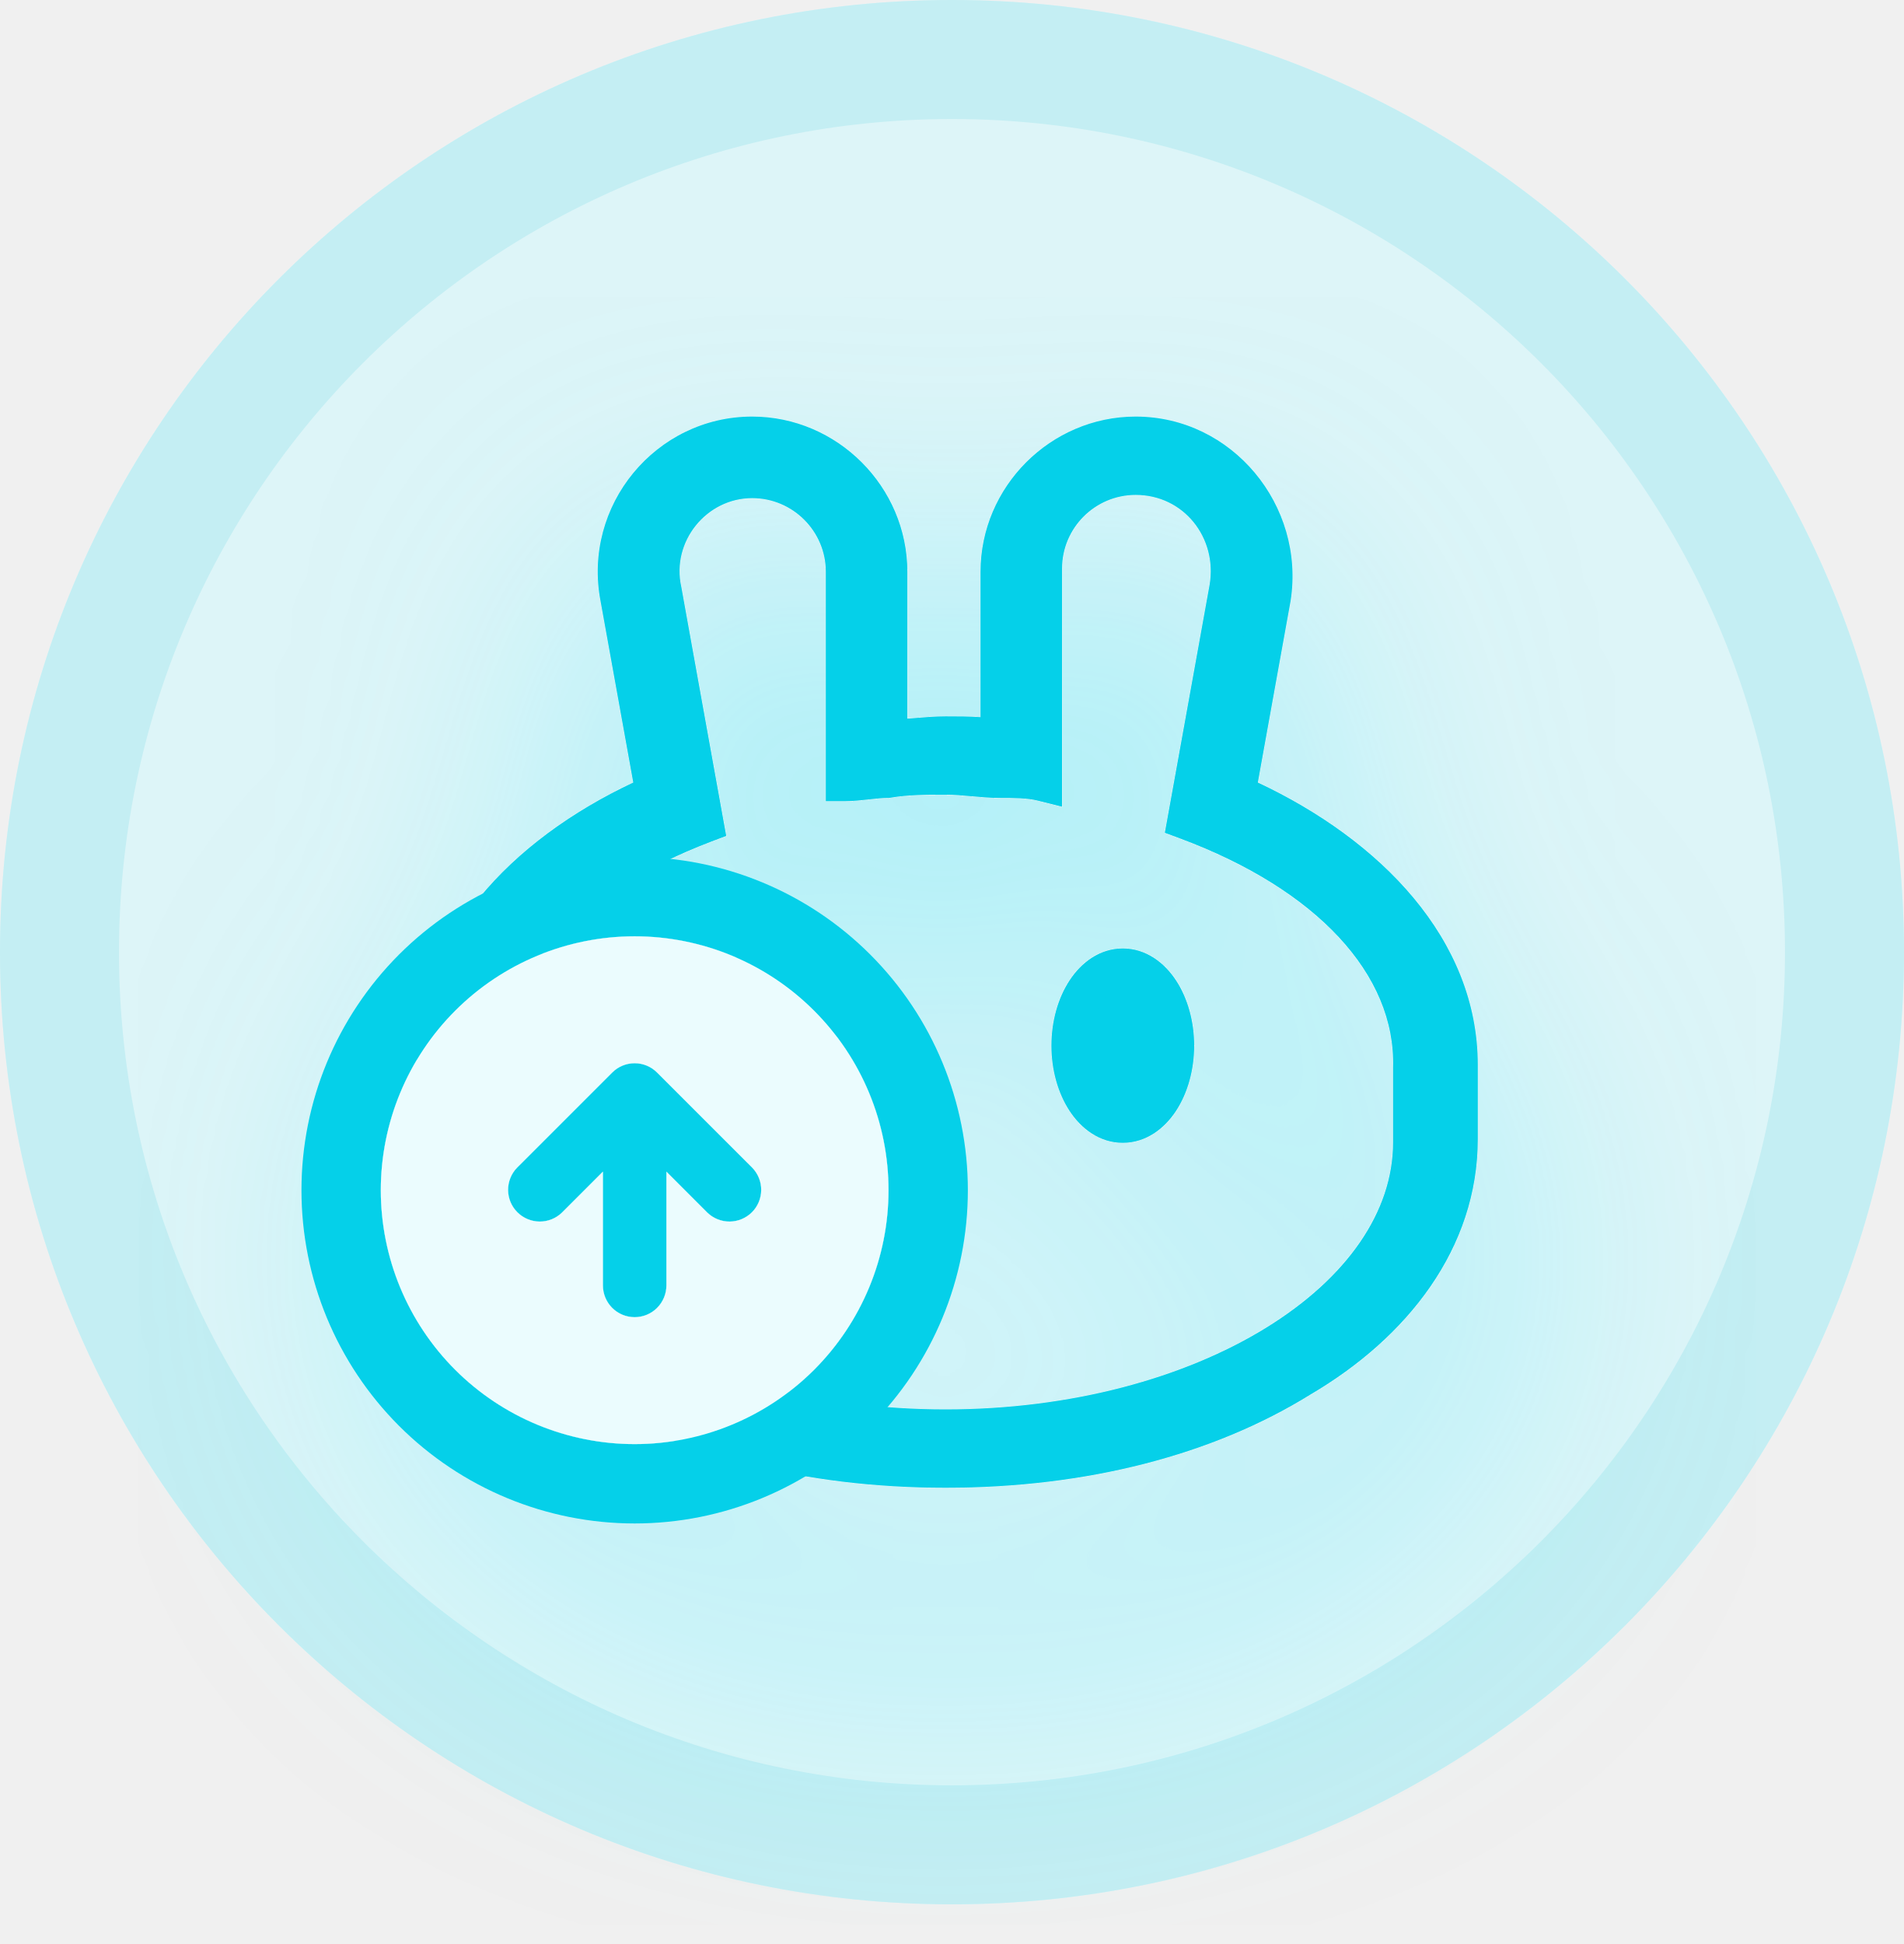
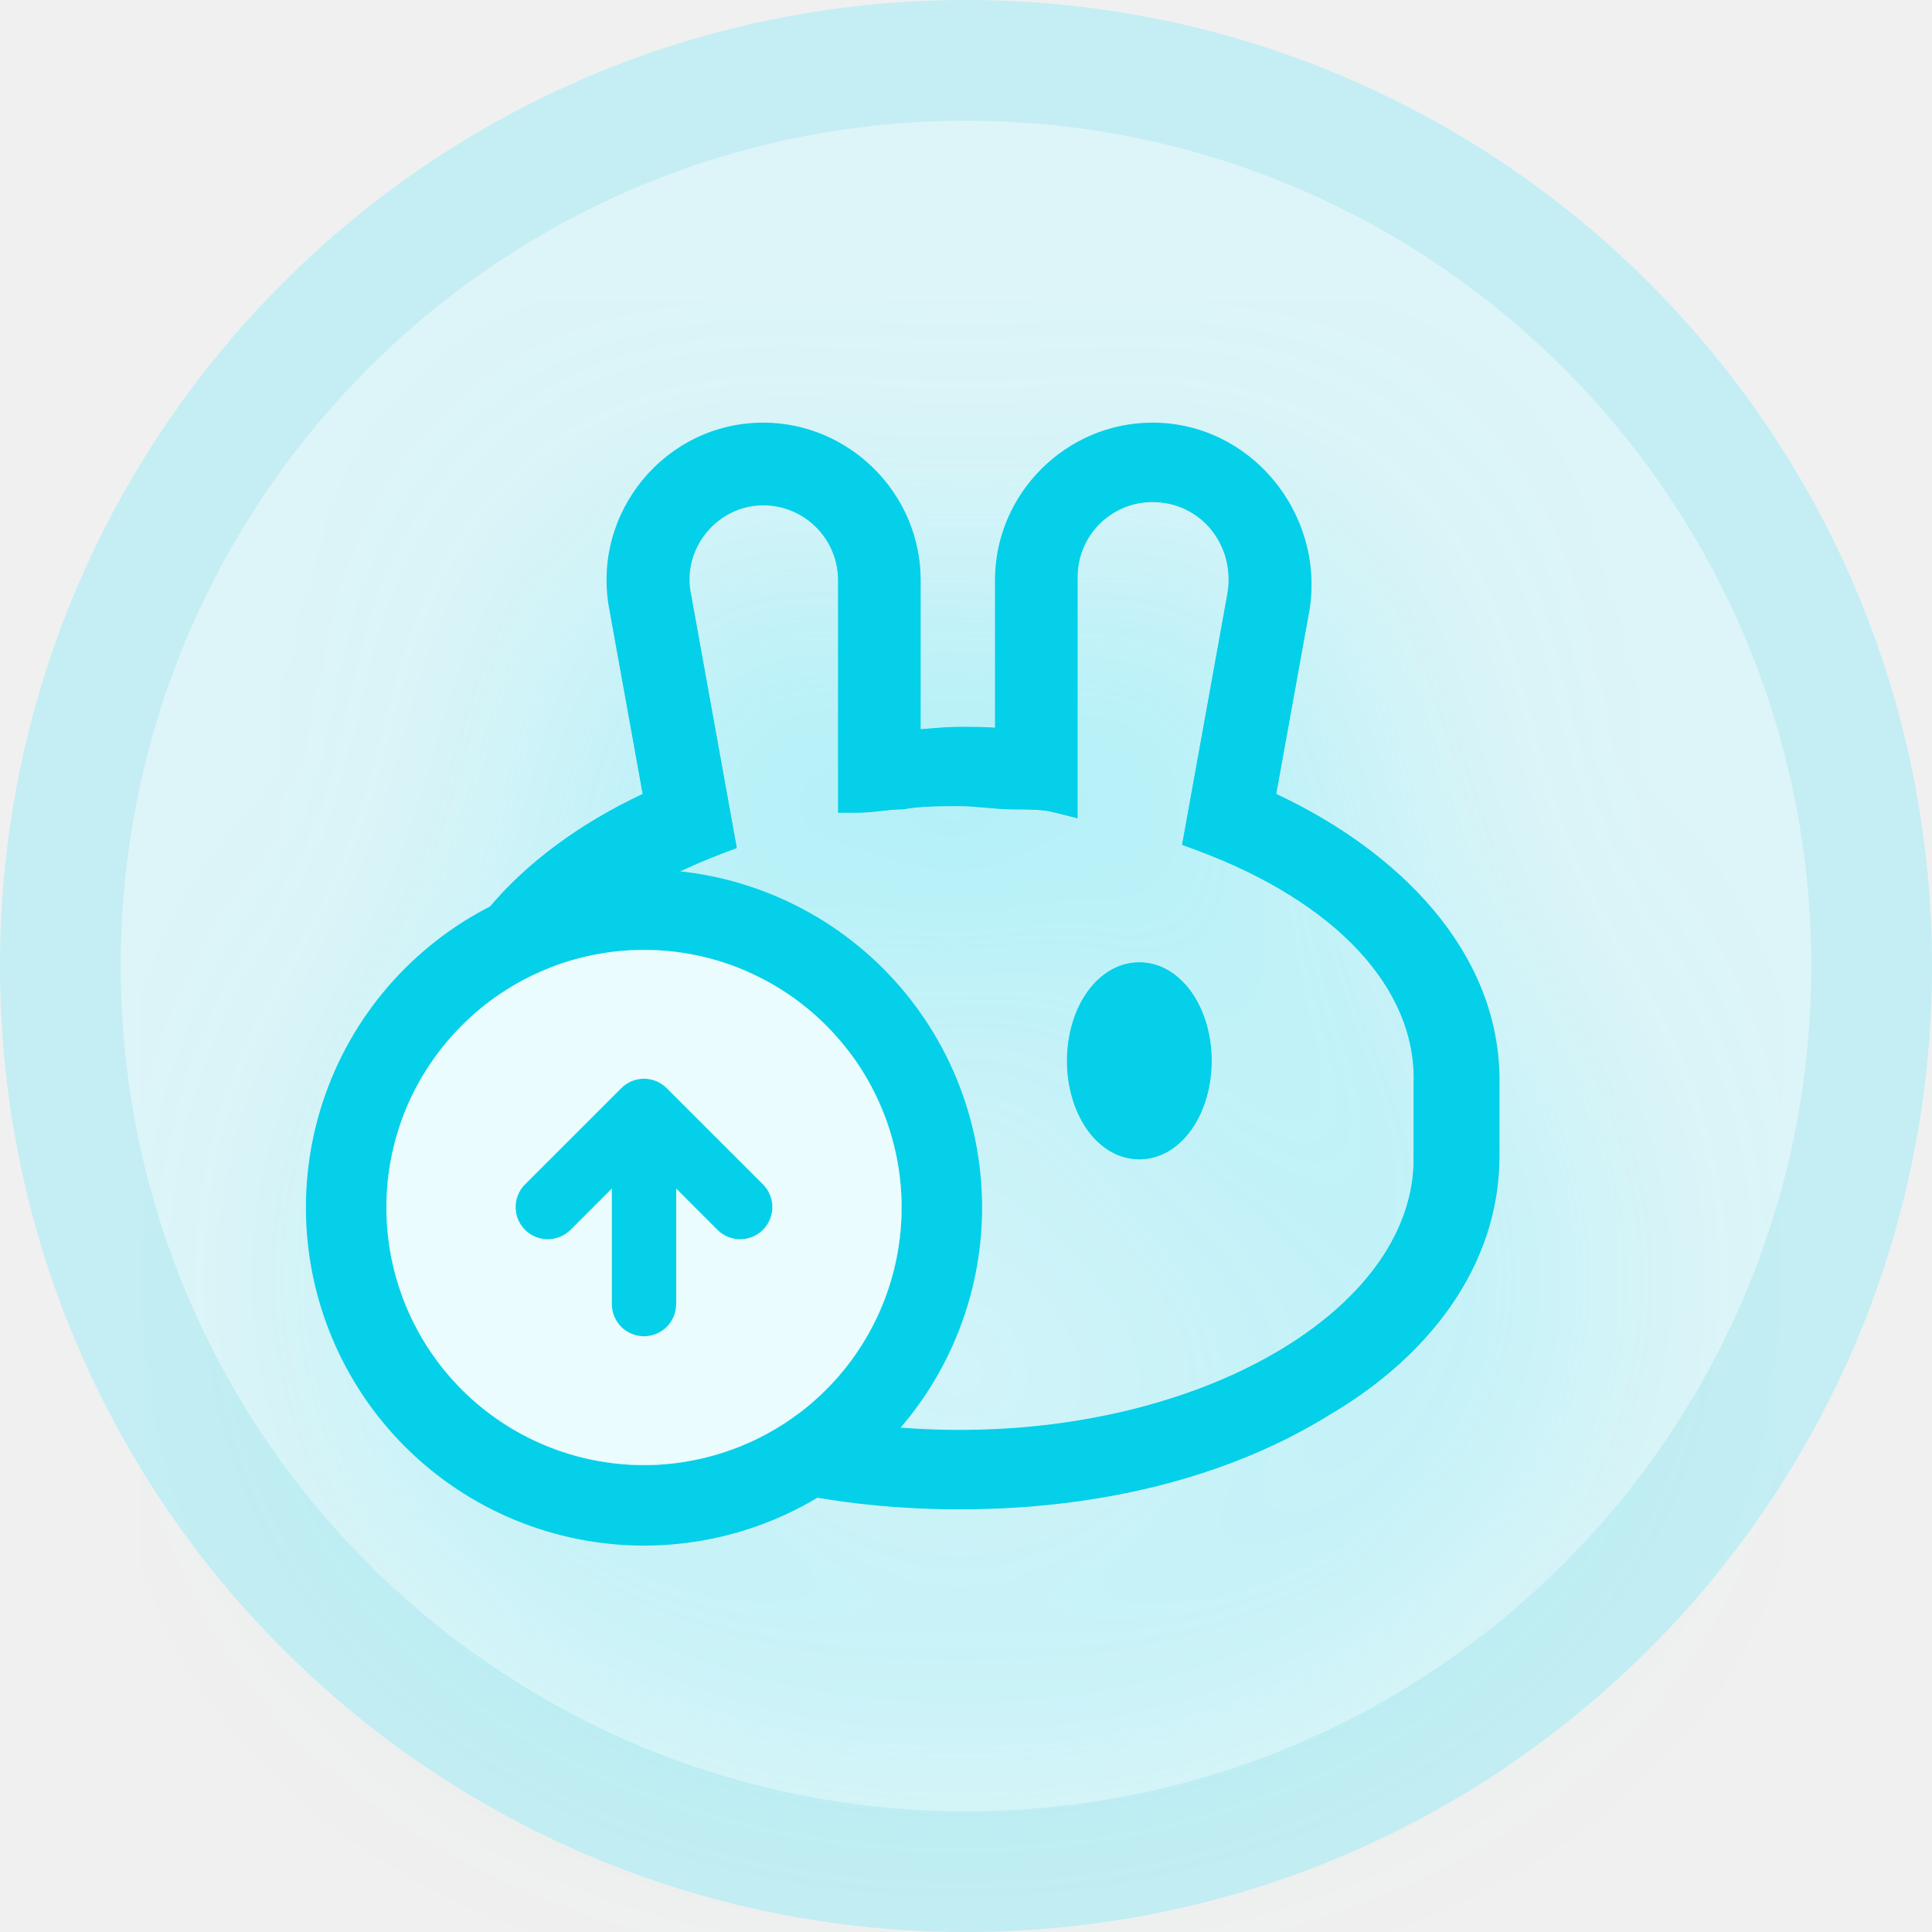
- <svg xmlns="http://www.w3.org/2000/svg" width="48" height="49" viewBox="0 0 48 49" fill="none">
-   <path d="M48 24C48 37.255 37.255 48 24 48C10.745 48 0 37.255 0 24C0 10.745 10.745 0 24 0C37.255 0 48 10.745 48 24Z" fill="#DDF5F8" />
-   <path fill-rule="evenodd" clip-rule="evenodd" d="M24 45C35.598 45 45 35.598 45 24C45 12.402 35.598 3 24 3C12.402 3 3 12.402 3 24C3 35.598 12.402 45 24 45ZM24 48C37.255 48 48 37.255 48 24C48 10.745 37.255 0 24 0C10.745 0 0 10.745 0 24C0 37.255 10.745 48 24 48Z" fill="#C4EEF3" />
-   <g filter="url(#filter0_d_3660_373139)">
-     <path fill-rule="evenodd" clip-rule="evenodd" d="M15.631 15.062C15.225 12.95 16.85 11 18.962 11C20.831 11 22.375 12.544 22.375 14.412V18.637C22.863 18.637 23.35 18.556 23.837 18.556C24.325 18.556 24.731 18.556 25.219 18.637V14.412C25.219 12.544 26.762 11 28.631 11C30.744 11 32.369 12.95 32.044 15.062L31.15 20.019C34.319 21.4 36.756 23.837 36.756 26.844V28.712C36.756 31.231 35.131 33.344 32.775 34.725C30.419 36.188 27.331 37 23.837 37C20.344 37 17.256 36.188 14.9 34.725C12.625 33.344 11 31.231 11 28.712V26.844C11 23.837 13.356 21.4 16.525 20.019L15.631 15.062ZM29.931 20.669L30.988 14.819C31.231 13.356 30.175 11.975 28.631 11.975C27.331 11.975 26.275 13.031 26.275 14.331V19.694C25.95 19.613 25.544 19.613 25.219 19.613C24.731 19.613 24.325 19.531 23.837 19.531C23.35 19.531 22.863 19.531 22.375 19.613C22.05 19.613 21.644 19.694 21.319 19.694V14.412C21.319 13.113 20.262 12.056 18.962 12.056C17.5 12.056 16.363 13.438 16.688 14.9L17.744 20.75C14.331 22.05 12.056 24.325 12.056 26.925V28.794C12.056 32.775 17.337 36.025 23.837 36.025C30.337 36.025 35.619 32.775 35.619 28.794V26.925C35.7 24.244 33.425 21.969 29.931 20.669Z" fill="#05D0E9" />
-     <path d="M20.588 26.356C20.588 27.413 20.02 28.306 19.288 28.306C18.557 28.306 17.988 27.413 17.988 26.356C17.988 25.3 18.557 24.406 19.288 24.406C20.02 24.406 20.588 25.3 20.588 26.356Z" fill="#05D0E9" />
-     <path d="M29.606 26.356C29.606 27.413 29.037 28.306 28.306 28.306C27.575 28.306 27.006 27.413 27.006 26.356C27.006 25.3 27.575 24.406 28.306 24.406C29.037 24.406 29.606 25.3 29.606 26.356Z" fill="#05D0E9" />
-     <path fill-rule="evenodd" clip-rule="evenodd" d="M18.962 11.5C17.165 11.5 15.775 13.163 16.122 14.968L16.123 14.974L17.087 20.319L16.725 20.477C13.639 21.822 11.5 24.126 11.5 26.844V28.712C11.5 30.997 12.974 32.971 15.159 34.298L15.164 34.3C16.427 35.084 17.918 35.679 19.584 36.051C17.949 35.673 16.474 35.082 15.248 34.328C13.033 32.968 11.556 31.024 11.556 28.794V26.925C11.556 24.117 13.901 21.788 17.179 20.436L16.197 14.998C15.809 13.224 17.187 11.556 18.962 11.556C20.539 11.556 21.819 12.836 21.819 14.412V19.153C21.865 19.148 21.914 19.143 21.964 19.137H21.875V14.412C21.875 12.82 20.555 11.5 18.962 11.5ZM24.465 19.064C24.632 19.071 24.793 19.083 24.962 19.105C24.835 19.098 24.709 19.086 24.573 19.074L24.566 19.073C24.533 19.07 24.499 19.067 24.465 19.064ZM25.719 19.12C25.737 19.121 25.756 19.122 25.775 19.123V14.331C25.775 13.698 25.982 13.113 26.331 12.639C25.948 13.132 25.719 13.749 25.719 14.412V19.12ZM31.164 12.979C31.47 13.546 31.594 14.219 31.481 14.901L31.48 14.908L30.497 20.352C33.847 21.702 36.202 24.037 36.119 26.932V28.794C36.119 31.024 34.642 32.968 32.427 34.328C31.201 35.082 29.726 35.672 28.091 36.051C29.757 35.679 31.248 35.084 32.511 34.3L32.522 34.294C34.785 32.967 36.256 30.994 36.256 28.712V26.844C36.256 24.133 34.045 21.826 30.95 20.477L30.588 20.319L31.55 14.98C31.66 14.257 31.505 13.558 31.164 12.979ZM15.14 15.154C14.676 12.735 16.536 10.5 18.962 10.5C21.107 10.5 22.875 12.268 22.875 14.412V18.114C22.937 18.109 23 18.104 23.065 18.099L23.074 18.098C23.312 18.078 23.573 18.056 23.837 18.056H23.852C24.145 18.056 24.425 18.056 24.719 18.076V14.412C24.719 12.268 26.486 10.5 28.631 10.5C31.062 10.5 32.908 12.735 32.538 15.139L32.536 15.151L31.711 19.724C34.788 21.167 37.256 23.666 37.256 26.844V28.712C37.256 31.466 35.48 33.717 33.033 35.153C30.584 36.672 27.403 37.5 23.837 37.5C20.271 37.5 17.088 36.671 14.638 35.151C12.274 33.715 10.5 31.465 10.5 28.712V26.844C10.5 23.672 12.885 21.171 15.964 19.724L15.14 15.154ZM28.631 12.475C27.607 12.475 26.775 13.307 26.775 14.331V20.334L26.154 20.179C25.9 20.115 25.56 20.113 25.219 20.113C24.952 20.113 24.71 20.09 24.491 20.07L24.483 20.07C24.257 20.049 24.055 20.031 23.837 20.031C23.343 20.031 22.897 20.032 22.457 20.106L22.416 20.113H22.375C22.246 20.113 22.092 20.129 21.902 20.15L21.888 20.152C21.715 20.171 21.509 20.194 21.319 20.194H20.819V14.412C20.819 13.389 19.986 12.556 18.962 12.556C17.816 12.556 16.921 13.645 17.176 14.791L17.178 14.801L18.309 21.07L17.922 21.217C14.576 22.492 12.556 24.642 12.556 26.925V28.794C12.556 30.545 13.72 32.216 15.771 33.476C17.813 34.731 20.665 35.525 23.837 35.525C27.01 35.525 29.862 34.731 31.904 33.476C33.955 32.216 35.119 30.545 35.119 28.794V26.917L35.119 26.91C35.19 24.558 33.185 22.413 29.757 21.137L29.365 20.991L30.495 14.733C30.69 13.553 29.841 12.475 28.631 12.475ZM18.782 25.26C18.609 25.523 18.488 25.912 18.488 26.356C18.488 26.8 18.609 27.189 18.782 27.453C18.957 27.719 19.145 27.806 19.288 27.806C19.432 27.806 19.62 27.719 19.795 27.453C19.968 27.189 20.088 26.8 20.088 26.356C20.088 25.912 19.968 25.523 19.795 25.26C19.62 24.993 19.432 24.906 19.288 24.906C19.145 24.906 18.957 24.993 18.782 25.26ZM17.946 24.711C18.238 24.266 18.701 23.906 19.288 23.906C19.876 23.906 20.338 24.266 20.63 24.711C20.924 25.158 21.088 25.744 21.088 26.356C21.088 26.968 20.924 27.554 20.63 28.002C20.338 28.447 19.876 28.806 19.288 28.806C18.701 28.806 18.238 28.447 17.946 28.002C17.652 27.554 17.488 26.968 17.488 26.356C17.488 25.744 17.652 25.158 17.946 24.711ZM27.799 25.26C27.627 25.523 27.506 25.912 27.506 26.356C27.506 26.8 27.627 27.189 27.799 27.453C27.974 27.719 28.162 27.806 28.306 27.806C28.45 27.806 28.637 27.719 28.812 27.453C28.985 27.189 29.106 26.8 29.106 26.356C29.106 25.912 28.985 25.523 28.812 25.26C28.637 24.993 28.45 24.906 28.306 24.906C28.162 24.906 27.974 24.993 27.799 25.26ZM26.964 24.711C27.256 24.266 27.718 23.906 28.306 23.906C28.893 23.906 29.356 24.266 29.648 24.711C29.942 25.158 30.106 25.744 30.106 26.356C30.106 26.968 29.942 27.554 29.648 28.002C29.356 28.447 28.893 28.806 28.306 28.806C27.718 28.806 27.256 28.447 26.964 28.002C26.67 27.554 26.506 26.968 26.506 26.356C26.506 25.744 26.67 25.158 26.964 24.711Z" fill="#05D0E9" />
+ <svg xmlns="http://www.w3.org/2000/svg" width="48" height="48" viewBox="0 0 48 48" fill="none">
+   <g clip-path="url(#clip0_3660_373139)">
+     <path d="M48 24C48 37.255 37.255 48 24 48C10.745 48 0 37.255 0 24C0 10.745 10.745 0 24 0C37.255 0 48 10.745 48 24Z" fill="#DDF5F8" />
+     <path fill-rule="evenodd" clip-rule="evenodd" d="M24 45C35.598 45 45 35.598 45 24C45 12.402 35.598 3 24 3C12.402 3 3 12.402 3 24C3 35.598 12.402 45 24 45ZM24 48C37.255 48 48 37.255 48 24C48 10.745 37.255 0 24 0C10.745 0 0 10.745 0 24C0 37.255 10.745 48 24 48Z" fill="#C4EEF3" />
+     <g filter="url(#filter0_d_3660_373139)">
+       <path fill-rule="evenodd" clip-rule="evenodd" d="M15.631 15.062C15.225 12.95 16.85 11 18.962 11C20.831 11 22.375 12.544 22.375 14.412V18.637C22.863 18.637 23.35 18.556 23.837 18.556C24.325 18.556 24.731 18.556 25.219 18.637V14.412C25.219 12.544 26.762 11 28.631 11C30.744 11 32.369 12.95 32.044 15.062L31.15 20.019C34.319 21.4 36.756 23.837 36.756 26.844V28.712C36.756 31.231 35.131 33.344 32.775 34.725C30.419 36.188 27.331 37 23.837 37C20.344 37 17.256 36.188 14.9 34.725C12.625 33.344 11 31.231 11 28.712V26.844C11 23.837 13.356 21.4 16.525 20.019L15.631 15.062ZM29.931 20.669L30.988 14.819C31.231 13.356 30.175 11.975 28.631 11.975C27.331 11.975 26.275 13.031 26.275 14.331V19.694C25.95 19.613 25.544 19.613 25.219 19.613C24.731 19.613 24.325 19.531 23.837 19.531C23.35 19.531 22.863 19.531 22.375 19.613C22.05 19.613 21.644 19.694 21.319 19.694V14.412C21.319 13.113 20.262 12.056 18.962 12.056C17.5 12.056 16.363 13.438 16.688 14.9L17.744 20.75C14.331 22.05 12.056 24.325 12.056 26.925V28.794C12.056 32.775 17.337 36.025 23.837 36.025C30.337 36.025 35.619 32.775 35.619 28.794V26.925C35.7 24.244 33.425 21.969 29.931 20.669Z" fill="#05D0E9" />
+       <path d="M20.588 26.356C20.588 27.413 20.02 28.306 19.288 28.306C18.557 28.306 17.988 27.413 17.988 26.356C17.988 25.3 18.557 24.406 19.288 24.406C20.02 24.406 20.588 25.3 20.588 26.356Z" fill="#05D0E9" />
+       <path d="M29.606 26.356C29.606 27.413 29.037 28.306 28.306 28.306C27.575 28.306 27.006 27.413 27.006 26.356C27.006 25.3 27.575 24.406 28.306 24.406C29.037 24.406 29.606 25.3 29.606 26.356Z" fill="#05D0E9" />
+       <path fill-rule="evenodd" clip-rule="evenodd" d="M18.962 11.5C17.165 11.5 15.775 13.163 16.122 14.968L16.123 14.974L17.087 20.319L16.725 20.477C13.639 21.822 11.5 24.126 11.5 26.844V28.712C11.5 30.997 12.974 32.971 15.159 34.298L15.164 34.3C16.427 35.084 17.918 35.679 19.584 36.051C17.949 35.673 16.474 35.082 15.248 34.328C13.033 32.968 11.556 31.024 11.556 28.794V26.925C11.556 24.117 13.901 21.788 17.179 20.436L16.197 14.998C15.809 13.224 17.187 11.556 18.962 11.556C20.539 11.556 21.819 12.836 21.819 14.412V19.153C21.865 19.148 21.914 19.143 21.964 19.137H21.875V14.412C21.875 12.82 20.555 11.5 18.962 11.5ZM24.465 19.064C24.632 19.071 24.793 19.083 24.962 19.105C24.835 19.098 24.709 19.086 24.573 19.074L24.566 19.073C24.533 19.07 24.499 19.067 24.465 19.064ZM25.719 19.12C25.737 19.121 25.756 19.122 25.775 19.123V14.331C25.775 13.698 25.982 13.113 26.331 12.639C25.948 13.132 25.719 13.749 25.719 14.412V19.12ZM31.164 12.979C31.47 13.546 31.594 14.219 31.481 14.901L31.48 14.908L30.497 20.352C33.847 21.702 36.202 24.037 36.119 26.932V28.794C36.119 31.024 34.642 32.968 32.427 34.328C31.201 35.082 29.726 35.672 28.091 36.051C29.757 35.679 31.248 35.084 32.511 34.3L32.522 34.294C34.785 32.967 36.256 30.994 36.256 28.712V26.844C36.256 24.133 34.045 21.826 30.95 20.477L30.588 20.319L31.55 14.98C31.66 14.257 31.505 13.558 31.164 12.979ZM15.14 15.154C14.676 12.735 16.536 10.5 18.962 10.5C21.107 10.5 22.875 12.268 22.875 14.412V18.114C22.937 18.109 23 18.104 23.065 18.099L23.074 18.098C23.312 18.078 23.573 18.056 23.837 18.056H23.852C24.145 18.056 24.425 18.056 24.719 18.076V14.412C24.719 12.268 26.486 10.5 28.631 10.5C31.062 10.5 32.908 12.735 32.538 15.139L32.536 15.151L31.711 19.724C34.788 21.167 37.256 23.666 37.256 26.844V28.712C37.256 31.466 35.48 33.717 33.033 35.153C30.584 36.672 27.403 37.5 23.837 37.5C20.271 37.5 17.088 36.671 14.638 35.151C12.274 33.715 10.5 31.465 10.5 28.712V26.844C10.5 23.672 12.885 21.171 15.964 19.724L15.14 15.154ZM28.631 12.475C27.607 12.475 26.775 13.307 26.775 14.331V20.334L26.154 20.179C25.9 20.115 25.56 20.113 25.219 20.113C24.952 20.113 24.71 20.09 24.491 20.07L24.483 20.07C24.257 20.049 24.055 20.031 23.837 20.031C23.343 20.031 22.897 20.032 22.457 20.106L22.416 20.113H22.375C22.246 20.113 22.092 20.129 21.902 20.15L21.888 20.152C21.715 20.171 21.509 20.194 21.319 20.194H20.819V14.412C20.819 13.389 19.986 12.556 18.962 12.556C17.816 12.556 16.921 13.645 17.176 14.791L17.178 14.801L18.309 21.07L17.922 21.217C14.576 22.492 12.556 24.642 12.556 26.925V28.794C12.556 30.545 13.72 32.216 15.771 33.476C17.813 34.731 20.665 35.525 23.837 35.525C27.01 35.525 29.862 34.731 31.904 33.476C33.955 32.216 35.119 30.545 35.119 28.794V26.917L35.119 26.91C35.19 24.558 33.185 22.413 29.757 21.137L29.365 20.991L30.495 14.733C30.69 13.553 29.841 12.475 28.631 12.475ZM18.782 25.26C18.609 25.523 18.488 25.912 18.488 26.356C18.488 26.8 18.609 27.189 18.782 27.453C18.957 27.719 19.145 27.806 19.288 27.806C19.432 27.806 19.62 27.719 19.795 27.453C19.968 27.189 20.088 26.8 20.088 26.356C20.088 25.912 19.968 25.523 19.795 25.26C19.62 24.993 19.432 24.906 19.288 24.906C19.145 24.906 18.957 24.993 18.782 25.26ZM17.946 24.711C18.238 24.266 18.701 23.906 19.288 23.906C19.876 23.906 20.338 24.266 20.63 24.711C20.924 25.158 21.088 25.744 21.088 26.356C21.088 26.968 20.924 27.554 20.63 28.002C20.338 28.447 19.876 28.806 19.288 28.806C18.701 28.806 18.238 28.447 17.946 28.002C17.652 27.554 17.488 26.968 17.488 26.356C17.488 25.744 17.652 25.158 17.946 24.711ZM27.799 25.26C27.627 25.523 27.506 25.912 27.506 26.356C27.506 26.8 27.627 27.189 27.799 27.453C27.974 27.719 28.162 27.806 28.306 27.806C28.45 27.806 28.637 27.719 28.812 27.453C28.985 27.189 29.106 26.8 29.106 26.356C29.106 25.912 28.985 25.523 28.812 25.26C28.637 24.993 28.45 24.906 28.306 24.906C28.162 24.906 27.974 24.993 27.799 25.26ZM26.964 24.711C27.256 24.266 27.718 23.906 28.306 23.906C28.893 23.906 29.356 24.266 29.648 24.711C29.942 25.158 30.106 25.744 30.106 26.356C30.106 26.968 29.942 27.554 29.648 28.002C29.356 28.447 28.893 28.806 28.306 28.806C27.718 28.806 27.256 28.447 26.964 28.002C26.67 27.554 26.506 26.968 26.506 26.356C26.506 25.744 26.67 25.158 26.964 24.711Z" fill="#05D0E9" />
+     </g>
+     <path fill-rule="evenodd" clip-rule="evenodd" d="M16 36.4C17.697 36.4 19.325 35.726 20.525 34.526C21.725 33.325 22.4 31.698 22.4 30C22.4 28.303 21.725 26.675 20.525 25.475C19.325 24.274 17.697 23.6 16 23.6C14.302 23.6 12.674 24.274 11.474 25.475C10.274 26.675 9.6 28.303 9.6 30C9.6 31.698 10.274 33.325 11.474 34.526C12.674 35.726 14.302 36.4 16 36.4ZM18.965 29.434L16.565 27.035C16.415 26.884 16.212 26.8 16 26.8C15.787 26.8 15.584 26.884 15.434 27.035L13.034 29.434C12.888 29.585 12.808 29.788 12.809 29.997C12.811 30.207 12.895 30.408 13.044 30.556C13.192 30.704 13.393 30.788 13.602 30.79C13.812 30.792 14.014 30.711 14.165 30.566L15.2 29.531V32.4C15.2 32.612 15.284 32.816 15.434 32.966C15.584 33.116 15.787 33.2 16 33.2C16.212 33.2 16.415 33.116 16.565 32.966C16.715 32.816 16.8 32.612 16.8 32.4V29.531L17.834 30.566C17.985 30.711 18.187 30.792 18.397 30.79C18.607 30.788 18.807 30.704 18.956 30.556C19.104 30.408 19.188 30.207 19.19 29.997C19.192 29.788 19.111 29.585 18.965 29.434Z" fill="#05D0E9" />
+     <path d="M18.965 29.434L16.565 27.035C16.415 26.884 16.212 26.8 16 26.8C15.787 26.8 15.584 26.884 15.434 27.035L13.034 29.434C12.888 29.585 12.808 29.788 12.809 29.997C12.811 30.207 12.895 30.408 13.044 30.556C13.192 30.704 13.393 30.788 13.602 30.79C13.812 30.792 14.014 30.711 14.165 30.566L15.2 29.531V32.4C15.2 32.612 15.284 32.816 15.434 32.966C15.584 33.116 15.787 33.2 16 33.2C16.212 33.2 16.415 33.116 16.565 32.966C16.715 32.816 16.8 32.612 16.8 32.4V29.531L17.834 30.566C17.985 30.711 18.187 30.792 18.397 30.79C18.607 30.788 18.807 30.704 18.956 30.556C19.104 30.408 19.188 30.207 19.19 29.997C19.192 29.788 19.111 29.585 18.965 29.434Z" fill="#05D0E9" />
+     <path fill-rule="evenodd" clip-rule="evenodd" d="M21.939 35.94C20.364 37.515 18.227 38.4 16 38.4C13.772 38.4 11.635 37.515 10.06 35.94C8.485 34.364 7.6 32.228 7.6 30C7.6 27.772 8.485 25.636 10.06 24.06C11.635 22.485 13.772 21.6 16 21.6C18.227 21.6 20.364 22.485 21.939 24.06C23.515 25.636 24.4 27.772 24.4 30C24.4 32.228 23.515 34.364 21.939 35.94ZM20.525 34.526C19.325 35.726 17.697 36.4 16 36.4C14.302 36.4 12.674 35.726 11.474 34.526C10.274 33.325 9.6 31.698 9.6 30C9.6 28.303 10.274 26.675 11.474 25.475C12.674 24.274 14.302 23.6 16 23.6C17.697 23.6 19.325 24.274 20.525 25.475C21.725 26.675 22.4 28.303 22.4 30C22.4 31.698 21.725 33.325 20.525 34.526Z" fill="#05D0E9" />
+     <path fill-rule="evenodd" clip-rule="evenodd" d="M16 36.4C17.697 36.4 19.325 35.726 20.525 34.526C21.725 33.325 22.4 31.698 22.4 30C22.4 28.303 21.725 26.675 20.525 25.475C19.325 24.274 17.697 23.6 16 23.6C14.302 23.6 12.674 24.274 11.474 25.475C10.274 26.675 9.6 28.303 9.6 30C9.6 31.698 10.274 33.325 11.474 34.526C12.674 35.726 14.302 36.4 16 36.4V36.4ZM18.965 29.434L16.565 27.035C16.415 26.884 16.212 26.8 16 26.8C15.787 26.8 15.584 26.884 15.434 27.035L13.034 29.434C12.888 29.585 12.808 29.788 12.809 29.997C12.811 30.207 12.895 30.408 13.044 30.556C13.192 30.704 13.393 30.788 13.602 30.79C13.812 30.792 14.014 30.711 14.165 30.566L15.2 29.531V32.4C15.2 32.612 15.284 32.816 15.434 32.966C15.584 33.116 15.787 33.2 16 33.2C16.212 33.2 16.415 33.116 16.565 32.966C16.715 32.816 16.8 32.612 16.8 32.4V29.531L17.834 30.566C17.985 30.711 18.187 30.792 18.397 30.79C18.607 30.788 18.807 30.704 18.956 30.556C19.104 30.408 19.188 30.207 19.19 29.997C19.192 29.788 19.111 29.585 18.965 29.434V29.434Z" fill="#EBFCFE" />
  </g>
-   <path fill-rule="evenodd" clip-rule="evenodd" d="M16 36.4C17.697 36.4 19.325 35.726 20.525 34.526C21.725 33.325 22.4 31.698 22.4 30C22.4 28.303 21.725 26.675 20.525 25.475C19.325 24.274 17.697 23.6 16 23.6C14.302 23.6 12.674 24.274 11.474 25.475C10.274 26.675 9.6 28.303 9.6 30C9.6 31.698 10.274 33.325 11.474 34.526C12.674 35.726 14.302 36.4 16 36.4ZM18.965 29.434L16.565 27.035C16.415 26.884 16.212 26.8 16 26.8C15.787 26.8 15.584 26.884 15.434 27.035L13.034 29.434C12.888 29.585 12.808 29.788 12.809 29.997C12.811 30.207 12.895 30.408 13.044 30.556C13.192 30.704 13.393 30.788 13.602 30.79C13.812 30.792 14.014 30.711 14.165 30.566L15.2 29.531V32.4C15.2 32.612 15.284 32.816 15.434 32.966C15.584 33.116 15.787 33.2 16 33.2C16.212 33.2 16.415 33.116 16.565 32.966C16.715 32.816 16.8 32.612 16.8 32.4V29.531L17.834 30.566C17.985 30.711 18.187 30.792 18.397 30.79C18.607 30.788 18.807 30.704 18.956 30.556C19.104 30.408 19.188 30.207 19.19 29.997C19.192 29.788 19.111 29.585 18.965 29.434Z" fill="#05D0E9" />
-   <path d="M18.965 29.434L16.565 27.035C16.415 26.884 16.212 26.8 16 26.8C15.787 26.8 15.584 26.884 15.434 27.035L13.034 29.434C12.888 29.585 12.808 29.788 12.809 29.997C12.811 30.207 12.895 30.408 13.044 30.556C13.192 30.704 13.393 30.788 13.602 30.79C13.812 30.792 14.014 30.711 14.165 30.566L15.2 29.531V32.4C15.2 32.612 15.284 32.816 15.434 32.966C15.584 33.116 15.787 33.2 16 33.2C16.212 33.2 16.415 33.116 16.565 32.966C16.715 32.816 16.8 32.612 16.8 32.4V29.531L17.834 30.566C17.985 30.711 18.187 30.792 18.397 30.79C18.607 30.788 18.807 30.704 18.956 30.556C19.104 30.408 19.188 30.207 19.19 29.997C19.192 29.788 19.111 29.585 18.965 29.434Z" fill="#05D0E9" />
-   <path fill-rule="evenodd" clip-rule="evenodd" d="M21.939 35.94C20.364 37.515 18.227 38.4 16 38.4C13.772 38.4 11.635 37.515 10.06 35.94C8.485 34.364 7.6 32.228 7.6 30C7.6 27.772 8.485 25.636 10.06 24.06C11.635 22.485 13.772 21.6 16 21.6C18.227 21.6 20.364 22.485 21.939 24.06C23.515 25.636 24.4 27.772 24.4 30C24.4 32.228 23.515 34.364 21.939 35.94ZM20.525 34.526C19.325 35.726 17.697 36.4 16 36.4C14.302 36.4 12.674 35.726 11.474 34.526C10.274 33.325 9.6 31.698 9.6 30C9.6 28.303 10.274 26.675 11.474 25.475C12.674 24.274 14.302 23.6 16 23.6C17.697 23.6 19.325 24.274 20.525 25.475C21.725 26.675 22.4 28.303 22.4 30C22.4 31.698 21.725 33.325 20.525 34.526Z" fill="#05D0E9" />
-   <path fill-rule="evenodd" clip-rule="evenodd" d="M16 36.4C17.697 36.4 19.325 35.726 20.525 34.526C21.725 33.325 22.4 31.698 22.4 30C22.4 28.303 21.725 26.675 20.525 25.475C19.325 24.274 17.697 23.6 16 23.6C14.302 23.6 12.674 24.274 11.474 25.475C10.274 26.675 9.6 28.303 9.6 30C9.6 31.698 10.274 33.325 11.474 34.526C12.674 35.726 14.302 36.4 16 36.4ZM18.965 29.434L16.565 27.035C16.415 26.884 16.212 26.8 16 26.8C15.787 26.8 15.584 26.884 15.434 27.035L13.034 29.434C12.888 29.585 12.808 29.788 12.809 29.997C12.811 30.207 12.895 30.408 13.044 30.556C13.192 30.704 13.393 30.788 13.602 30.79C13.812 30.792 14.014 30.711 14.165 30.566L15.2 29.531V32.4C15.2 32.612 15.284 32.816 15.434 32.966C15.584 33.116 15.787 33.2 16 33.2C16.212 33.2 16.415 33.116 16.565 32.966C16.715 32.816 16.8 32.612 16.8 32.4V29.531L17.834 30.566C17.985 30.711 18.187 30.792 18.397 30.79C18.607 30.788 18.807 30.704 18.956 30.556C19.104 30.408 19.188 30.207 19.19 29.997C19.192 29.788 19.111 29.585 18.965 29.434Z" fill="#EBFCFE" />
  <defs>
    <filter id="filter0_d_3660_373139" x="3.5" y="7.5" width="40.756" height="41" filterUnits="userSpaceOnUse" color-interpolation-filters="sRGB">
      <feFlood flood-opacity="0" result="BackgroundImageFix" />
      <feColorMatrix in="SourceAlpha" type="matrix" values="0 0 0 0 0 0 0 0 0 0 0 0 0 0 0 0 0 0 127 0" result="hardAlpha" />
      <feOffset dy="4" />
      <feGaussianBlur stdDeviation="3.5" />
      <feComposite in2="hardAlpha" operator="out" />
      <feColorMatrix type="matrix" values="0 0 0 0 0.165 0 0 0 0 0.89 0 0 0 0 0.98 0 0 0 0.5 0" />
      <feBlend mode="normal" in2="BackgroundImageFix" result="effect1_dropShadow_3660_373139" />
      <feBlend mode="normal" in="SourceGraphic" in2="effect1_dropShadow_3660_373139" result="shape" />
    </filter>
+     <clipPath id="clip0_3660_373139">
+       <rect width="48" height="48" fill="white" />
+     </clipPath>
  </defs>
</svg>
